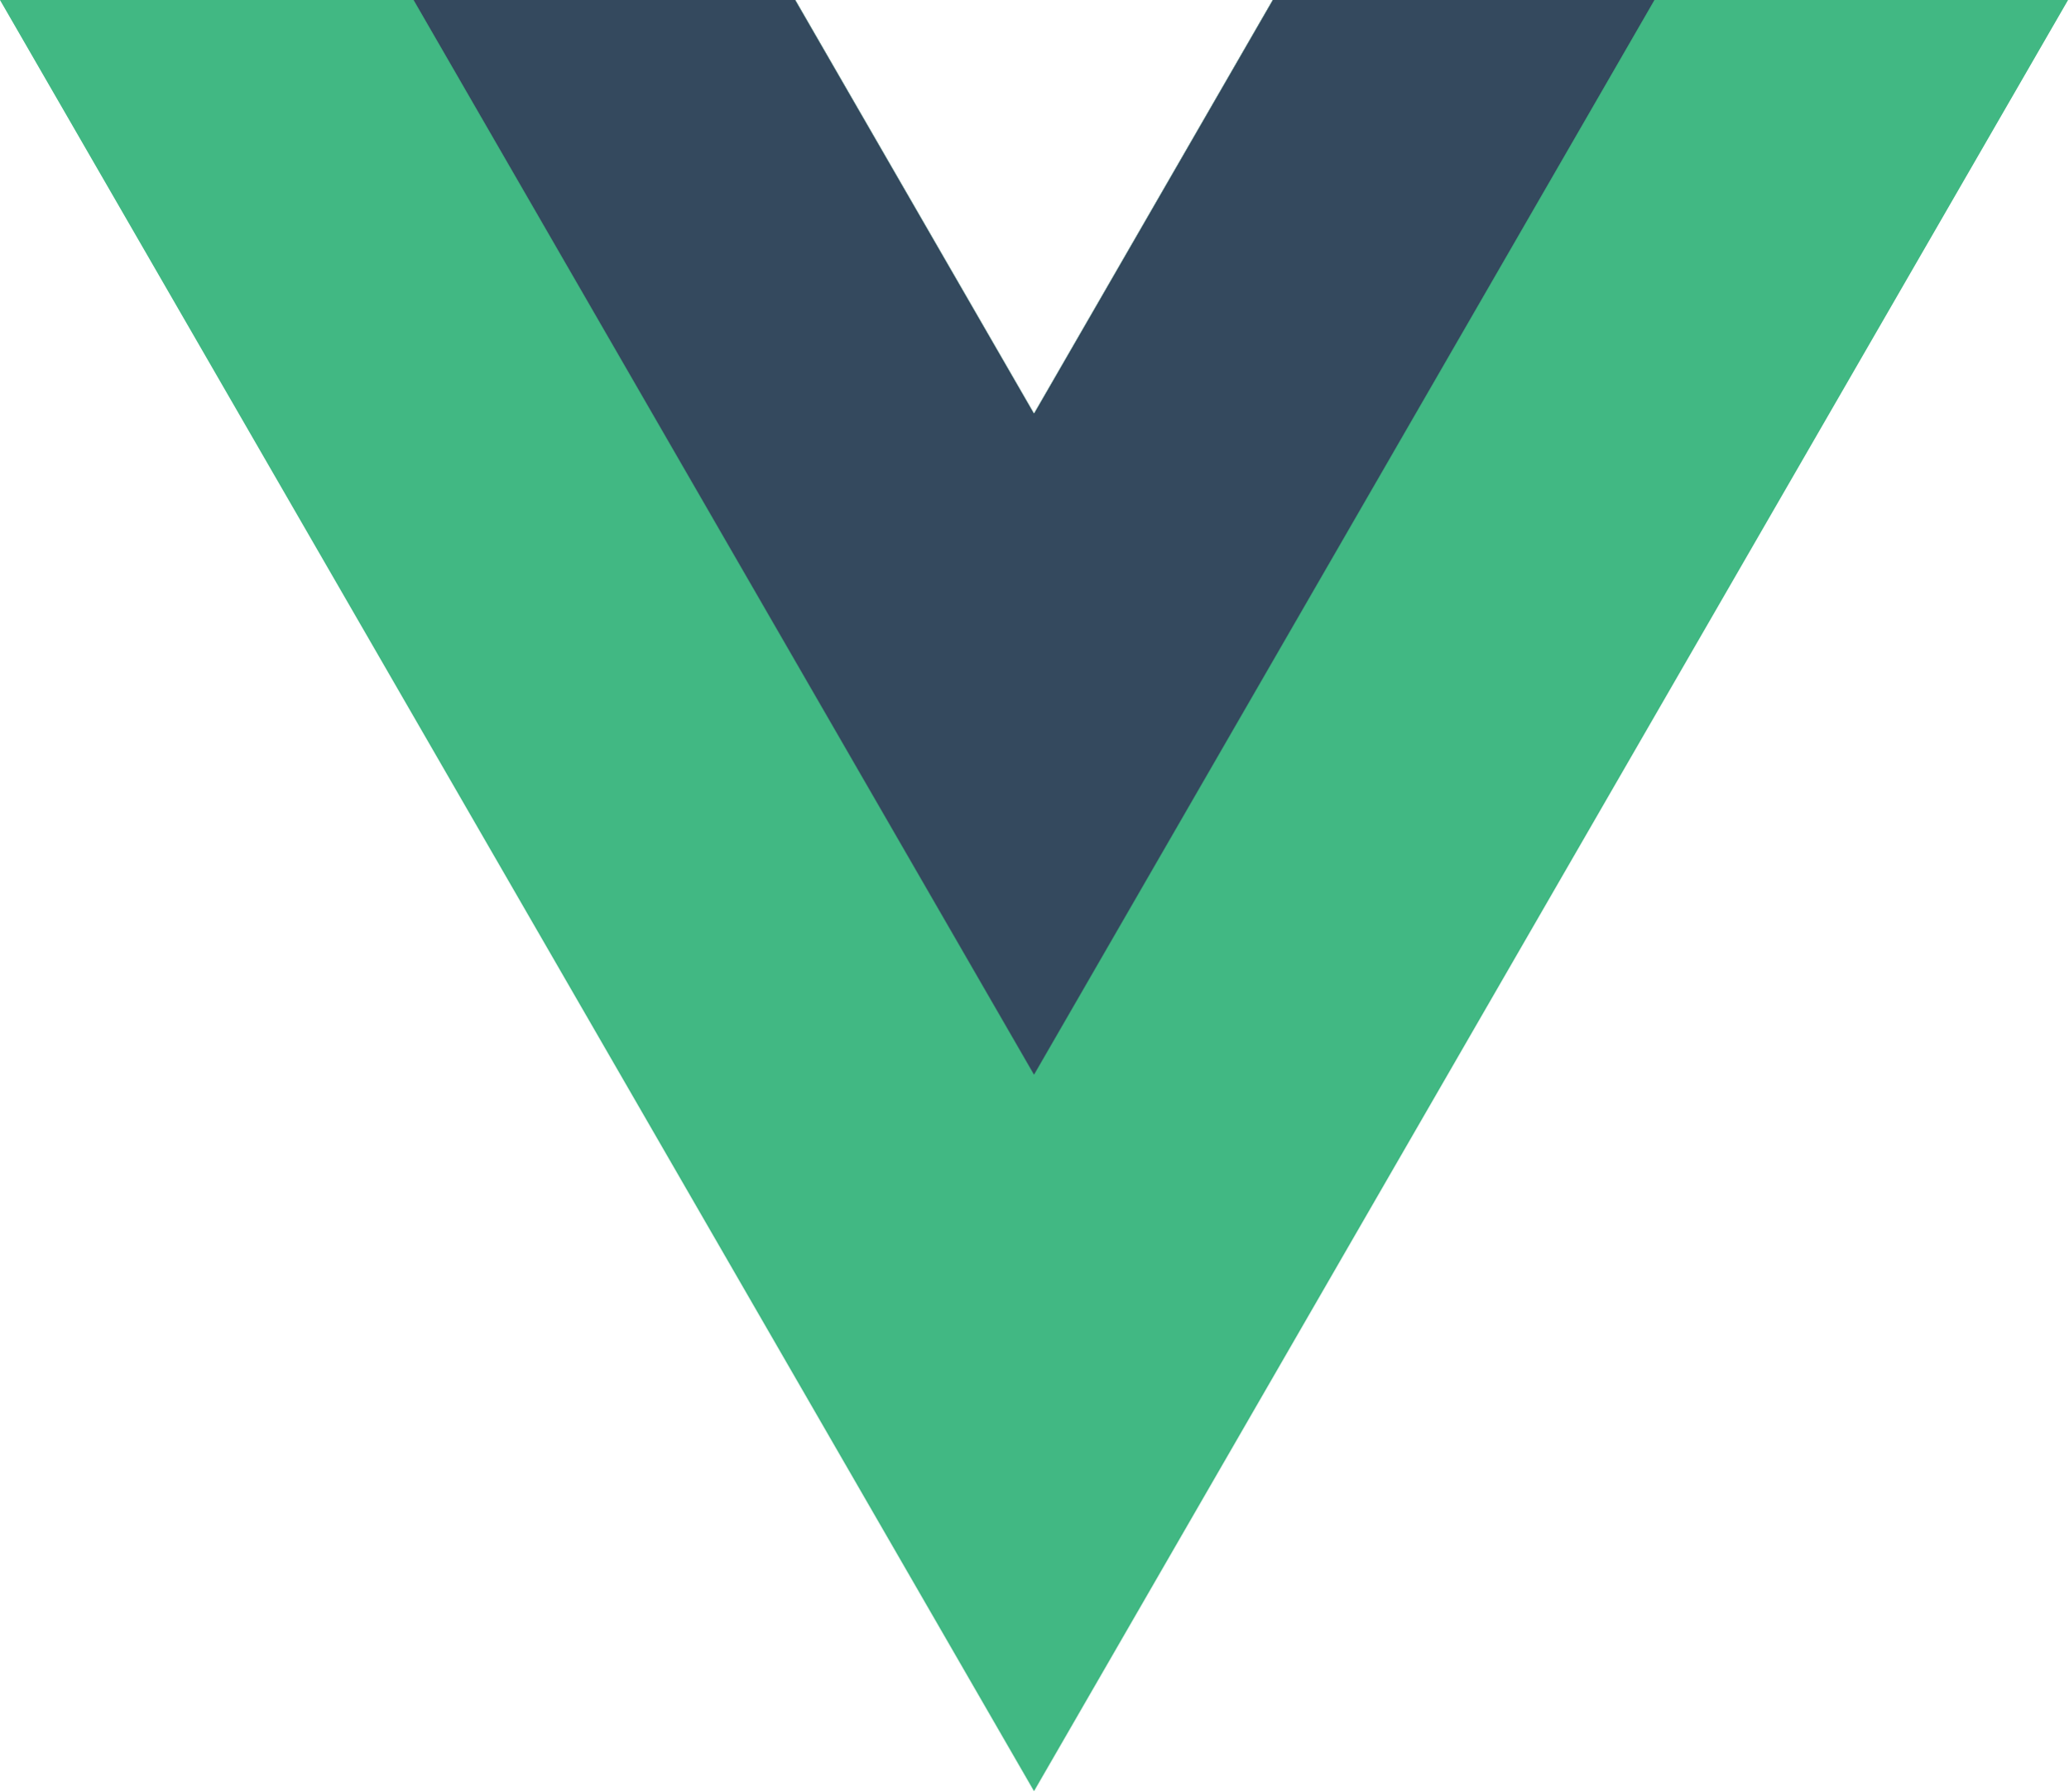
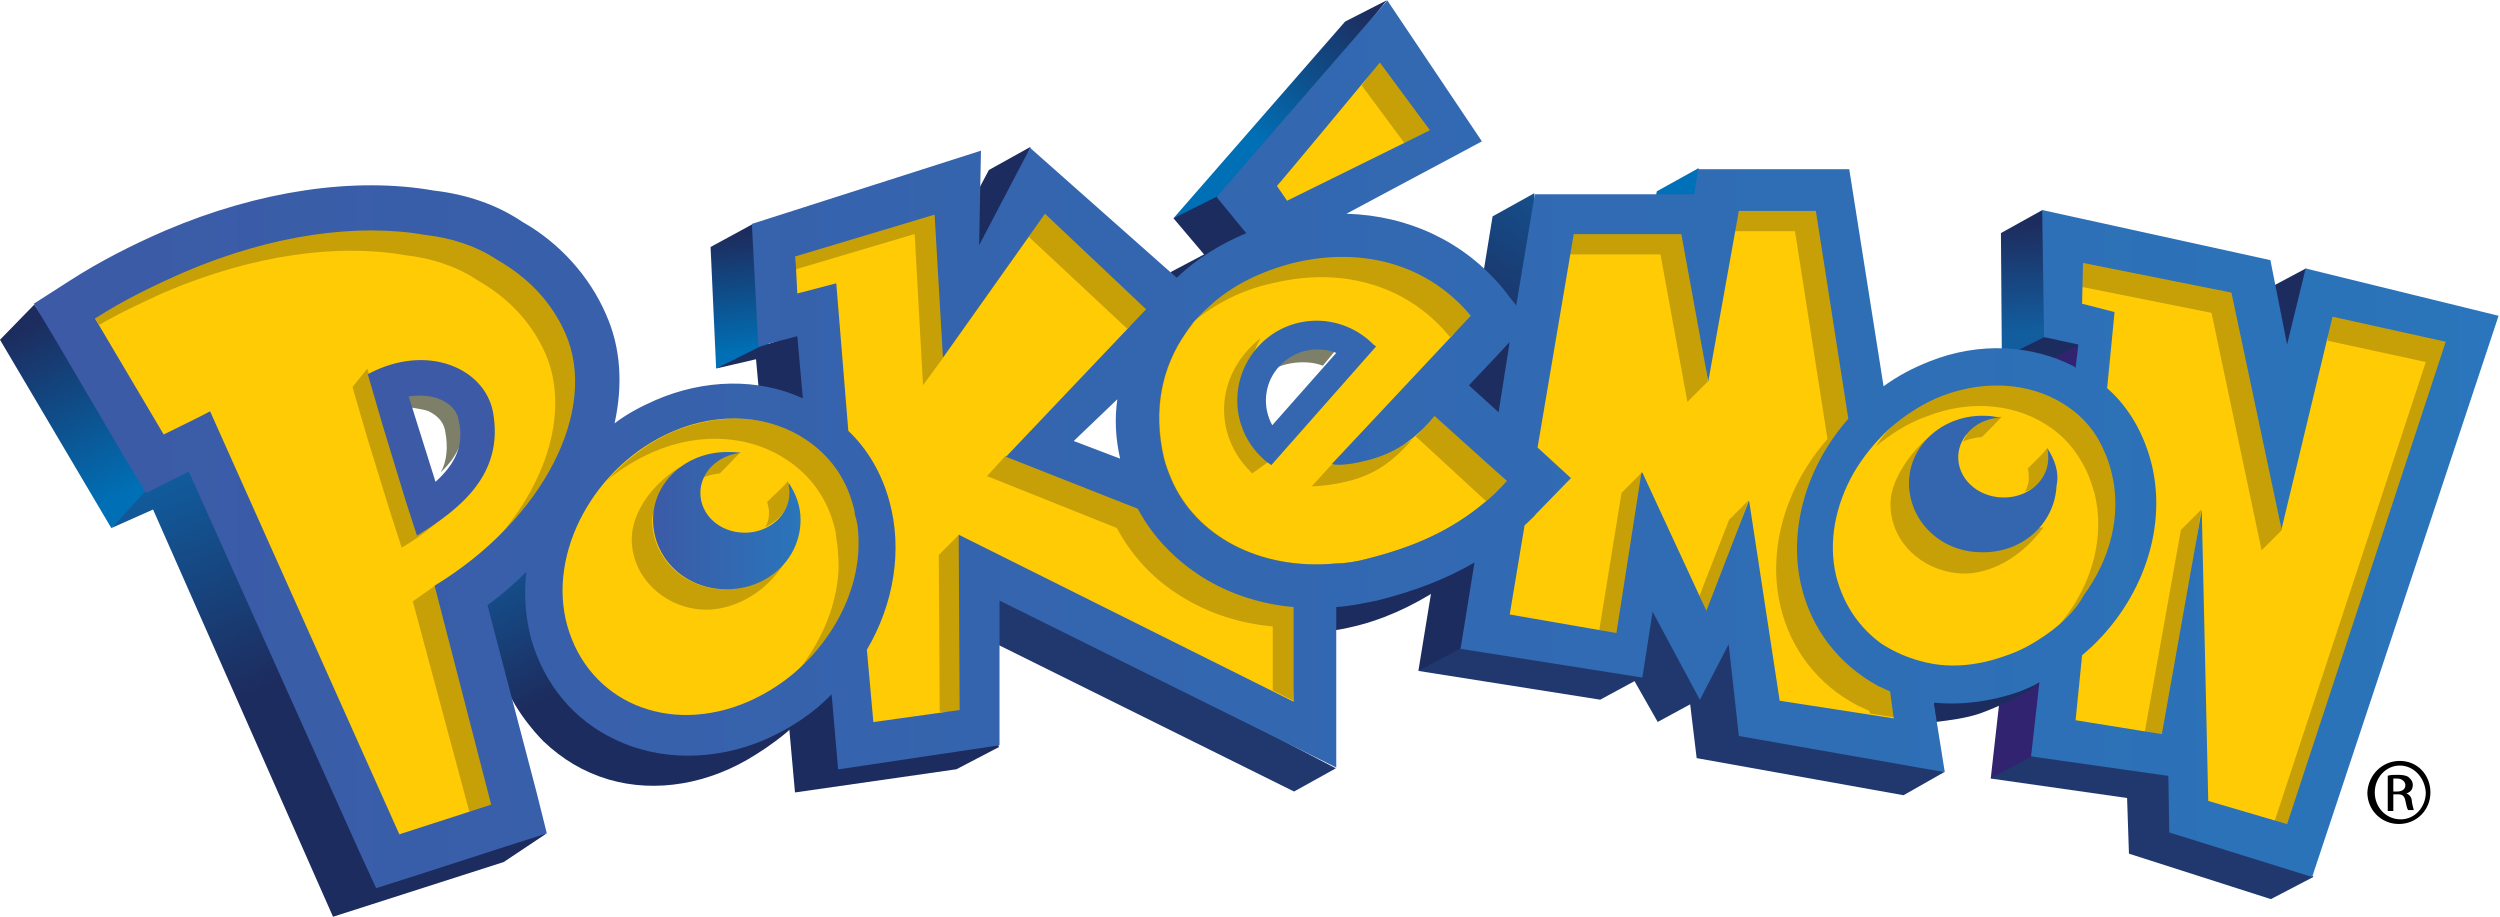
- <svg xmlns="http://www.w3.org/2000/svg" viewBox="0 0 261.76 226.69">
-   <path d="M161.096.001l-30.225 52.351L100.647.001H-.005l130.877 226.688L261.749.001z" fill="#41b883" />
-   <path d="M161.096.001l-30.225 52.351L100.647.001H52.346l78.526 136.01L209.398.001z" fill="#34495e" />
+ <svg xmlns="http://www.w3.org/2000/svg" id="Layer_1" viewBox="0 0 269.5 98.8" width="2500" height="917">
+   <style>.st0{fill:url(#polygon16_1_)}.st1{fill:#0071b9}.st2{fill:url(#polygon25_1_)}.st3{fill:#1d2c5e}.st4{fill:url(#polygon36_1_)}.st5{fill:url(#polygon43_1_)}.st6{fill:#312370}.st7{fill:#21386e}.st8{fill:url(#polygon56_1_)}.st9{fill:url(#path69_1_)}.st10{fill:url(#polygon78_1_)}.st11{fill:#ffcb05}.st12{fill:#7d7f68}.st13{fill:#c7a008}.st14{fill:#3c5aa6}.st15{fill:#3567b0}.st16{fill:#1e2d5f}.st17{fill:#3466af}.st18{fill:url(#path183_1_)}.st19{fill:url(#path196_1_)}</style>
+   <linearGradient id="polygon16_1_" gradientUnits="userSpaceOnUse" x1="426.751" y1="-632.71" x2="416.733" y2="-614.042" gradientTransform="matrix(1 0 0 -1 -413.451 -579.186)">
+     <stop offset="0" stop-color="#0070b6" />
+     <stop offset="1" stop-color="#1d2c5e" />
+   </linearGradient>
+   <path id="polygon16" class="st0" d="M0 36.6l12 20.3 4.8-4.6L3.7 32.8z" />
+   <path id="polygon18" class="st1" d="M178.6 20.6l-.5 2.7 5.7-1.9-.7-3.3z" />
+   <linearGradient id="polygon25_1_" gradientUnits="userSpaceOnUse" x1="548.926" y1="-594.572" x2="561.641" y2="-580.948" gradientTransform="matrix(1 0 0 -1 -413.451 -579.186)">
+     <stop offset="0" stop-color="#0070b6" />
+     <stop offset="1" stop-color="#1d2c5e" />
+   </linearGradient>
+   <path id="polygon25" class="st2" d="M145 2.3l-18.5 21.2 5.4-1.5 17.6-22z" />
+   <path id="polygon27" class="st3" d="M244.1 31.3l4.5-2.4-1.3 11.4z" />
+   <path id="polygon29" class="st3" d="M215.8 38.6l4.1.9L225 37l-4.5-1.7z" />
+   <linearGradient id="polygon36_1_" gradientUnits="userSpaceOnUse" x1="493.453" y1="-617.286" x2="491.937" y2="-604.548" gradientTransform="matrix(1 0 0 -1 -413.451 -579.186)">
+     <stop offset="0" stop-color="#0070b6" />
+     <stop offset="1" stop-color="#1d2c5e" />
+   </linearGradient>
+   <path id="polygon36" class="st4" d="M76.6 26.6l.6 13.1 5.7-2.2-1.7-13.4z" />
+   <linearGradient id="polygon43_1_" gradientUnits="userSpaceOnUse" x1="632.347" y1="-614.834" x2="631.742" y2="-603.336" gradientTransform="matrix(1 0 0 -1 -413.451 -579.186)">
+     <stop offset="0" stop-color="#125d9e" />
+     <stop offset="1" stop-color="#1d2c5e" />
+   </linearGradient>
+   <path id="polygon43" class="st5" d="M220.2 22.6l-4.5 2.5.1 13.5 4.6-2.3 1.4-6.6z" />
+   <path id="polygon45" class="st6" d="M219.6 39.5l-5 44.4 8-1.6 1.5-45.2z" />
+   <path id="polygon47" class="st7" d="M229.3 86l.2 6 15.3 4.9 4.6-2.4-15.1-11.7-15.2-1.3-4.5 2.4z" />
+   <path id="polygon49" class="st7" d="M172.5 75.4l3.7-2 2.5 4.4 3.5-1.9.7 5.8 22.3 4 4.4-2.5-30.7-18.7-21.8 3.7-4.2 4.1z" />
+   <linearGradient id="polygon56_1_" gradientUnits="userSpaceOnUse" x1="589.912" y1="-598.261" x2="576.568" y2="-619.489" gradientTransform="matrix(1 0 0 -1 -413.451 -579.186)">
+     <stop offset="0" stop-color="#125d9e" />
+     <stop offset="1" stop-color="#1d2c5e" />
+   </linearGradient>
+   <path id="polygon56" class="st8" d="M165.4 20.8l-4.5 2.5-8 49 4.5-2.4 7.7-27.5z" />
+   <path id="polygon58" class="st3" d="M129.8 27.4l-3.6 1.9.3 1.2 8.5-5.4-3.7-4-4.8 2.4z" />
+   <path id="polygon60" class="st7" d="M139.5 85.3l-36.3-18 4.5-3.5 36.3 19z" />
+   <path id="polygon62" class="st3" d="M106.6 18.3l-5.5 10.4 5.8-1.7 4.2-11.2z" />
+   <linearGradient id="path69_1_" gradientUnits="userSpaceOnUse" x1="471.821" y1="-632.309" x2="480.919" y2="-650.202" gradientTransform="matrix(1 0 0 -1 -413.451 -579.186)">
+     <stop offset="0" stop-color="#105fa1" />
+     <stop offset="1" stop-color="#1d2c5e" />
+   </linearGradient>
+   <path id="path69" class="st9" d="M56.6 61.4L52 64.6s1 5.2 2.3 8.8c1.3 3.6 4.3 6.5 4.3 6.5 2 1.9 4.3 3.3 7 4.1 5.1 1.5 10.9.5 15.9-2.7 1.3-.8 3.1-2.1 4.2-3.2-4.9 3-29.1-16.7-29.1-16.7z" />
+   <path id="polygon71" class="st3" d="M81.5 38.7l4.2 46.7 17.4-2.5 4.6-2.4-21.5-44.6-4.4 1.5-4.6 2.3z" />
+   <linearGradient id="polygon78_1_" gradientUnits="userSpaceOnUse" x1="437.492" y1="-626.202" x2="448.022" y2="-650.612" gradientTransform="matrix(1 0 0 -1 -413.451 -579.186)">
+     <stop offset="0" stop-color="#105fa1" />
+     <stop offset="1" stop-color="#1d2c5e" />
+   </linearGradient>
+   <path id="polygon78" class="st10" d="M16.5 54.9l19.4 43.9 18.4-5.9 4.5-3-38.2-40-4.8 2.9-3.8 4.1z" />
+   <path id="path80" class="st3" d="M208.4 75.6l.3 2.2c1.6-.2 3.2-.4 4.7-.9 1.7-.6 5.3-2.2 6.6-3.4-.6.2-9 2.4-11.6 2.1" />
+   <path id="path82" class="st3" d="M143.3 64.4l.7 3.5c3.7-.6 6.9-1.9 10.1-3.8 2-1.2 4.1-2.9 4.8-3.4-.5.3-15.6 3.7-15.6 3.7z" />
+   <g id="g84" transform="translate(-5.451 -1.686)">
+     <path id="path86" class="st11" d="M46.4 96.3L45 93.1l-18.4-41-.4-.8-.8.4-.6.3-3.3 1.6c-.5-.8-1.3-2.2-1.8-3.1L12.3 38l-1.9-3.3 3.2-2c3-1.9 6.4-3.7 10.2-5.3 7.4-3.1 14.9-4.8 21.8-4.8 2.3 0 4.5.2 6.5.5 3.4.4 6.6 1.5 9.2 3.3 3.9 2.2 7 5.6 8.7 9.6 1.4 3.3 1.7 7.2.8 11.2l-.5 2.4 2-1.4c1.3-1 2.7-1.8 4.2-2.4 2.6-1.1 5.3-1.7 8-1.7 2.6 0 5 .5 7.2 1.5l1.4.6-.1-1.6-.6-6.7-.1-1.1-1 .3-3.1.8-.5-11.4 22.8-7.3-.2 8.9 1.7.4 5-9.5 14.9 13.2.6.6.6-.6c2-1.9 4.5-3.5 7.2-4.6l1.1-.5-.8-1-2.7-3.3L155 3.1l9 13.4-13.7 7.4-3 1.6 3.5.1c6.5.1 12.3 2.9 16.2 7.7l1.4 1.8.9 1.1-1.5 1.6-1 1.1-3.4 3.7-.6.7.7.6 3.2 2.9 1.2 1.1.3-1.6 1.2-7.6.3-2 .3-2 1.8-11.3h17l.1-.8.3-1.9H204l3.6 22.6.2 1.5 1.2-.9c1.5-1.1 3.1-1.9 4.8-2.6 2.3-.9 4.6-1.3 7-1.3 2.8 0 5.5.6 7.8 1.9.1 0 .1.1.3.2l1.1.4.1-1.2.3-2.5.1-.8-.8-.2-3-.7-.1-11.8 22.9 5 1.7 8.5h1.8l1.8-7.3 19.1 4.6L254.3 95l-13.9-4.4-.1-5.4v-.8l-.8-.1-13.9-2 .8-7.1.2-1.7-1.5.8c-.7.4-1.4.7-2.1.9-2.3.9-4.6 1.3-6.9 1.3-.7 0-1.3 0-2-.1l-1.2-.1.2 1.2 1 6.2-20.3-3.6-1.1-9.2-.3-3-1.4 2.6-2.3 4.5-4.3-7.9-1.3-2.4-.4 2.7-.9 6.1-17.8-2.8 1.4-8.4.3-1.9-1.7 1c-2.9 1.7-6.3 3.1-10.2 4-1.4.3-2.8.6-4.3.7l-.8.1V83l-35-17.3-1.3-.6v16.3l-15.7 2.3-.7-7.1-.2-1.9-1.4 1.3c-2.1 2-4.4 3.6-6.9 4.7-2.6 1.1-5.3 1.7-7.9 1.7-2.7 0-5.2-.6-7.5-1.6-4.2-2-7.3-5.7-8.6-10.4-.6-2.2-.8-4.5-.5-6.9l.3-2.5-1.8 1.8c-1.3 1.2-2.7 2.4-4.2 3.5l-.5.4.2.6 5.3 20.2.9 3.6-3.5 1.1-9.9 3.2-3.4.9zM50.8 42c-.5 0-1 0-1.6.1l-.7.1-1 .2.3 1 .2.6 2.8 9.3.3.9.4 1.3 1-.9.7-.6c2.8-2.5 3.7-5 3.1-8.2-.4-1.9-1.8-2.8-2.7-3.2-.6-.4-1.7-.6-2.8-.6zm76.2.3l-1.8 1.7-4.7 4.5-1 1 1.3.5 5 1.9 1.5.6-.3-1.6c-.4-2.1-.5-4.2-.3-6.2l.3-2.4zm20.4-5.2c-1.9 0-3.8.8-5.1 2.3-2 2.2-2.4 5.5-1 8.1l.4.7.6 1.1.9-1 .6-.6 6.9-7.8.5-.6.9-1-1.2-.5-.8-.3c-1-.2-1.8-.4-2.7-.4z" />
+   </g>
+   <path id="path88" class="st12" d="M152.4 47l-.2.2c.1 0 .2-.1.2-.2z" />
+   <path id="polygon90" class="st12" d="M158.4 41.6l3.4-3.7-1.2 1.2V39l-1 1.1-3.4 3.6 3.2 2.9.6-3.6 1.6 1.4z" />
+   <path id="polygon92" class="st12" d="M158.4 41.6l3.2 2.8 1.2-7.6-1 1.1z" />
+   <path id="path94" class="st12" d="M115.7 47.5z" />
+   <path id="path96" class="st13" d="M134.7 50.7c.3.3 0 .1.3.3l2.1-1.5c-.3-.2-.6-.5-.9-.7-3-2.8-2.2-9-.3-12.4-5.2 4.2-4.9 10.6-1.2 14.3" />
+   <path id="path98" class="st13" d="M160 54.2c-3.5 2.9-7.4 4.7-12.6 6-1.1.3-2.3.5-3.3.5-8.3.8-15.2-3-17.8-9.1-.3-.7-.6-1.5-.8-2.3-1.2-5.2-.2-9.8 2.4-13.5.3-.4.5-.7.8-1-.1.1-.3.2-.4.3-1 .9-1.9 1.8-2.6 2.9-2.6 3.6-3.6 8.3-2.4 13.5.2.8.4 1.6.8 2.3 2.6 6.2 9.6 10 17.8 9.2 1.1-.1 2.2-.3 3.4-.6 5.2-1.3 9.2-3.1 12.6-6 .8-.7 1.7-1.5 2.5-2.3l-.1-.1c-.2.1-.3.1-.3.2" />
+   <path id="polygon100" class="st13" d="M101.7 38.5l9.2-13-.4-.3-8.9 12.5z" />
+   <path id="polygon102" class="st13" d="M162.8 36.8l-1.2 7.6L160 43l-.6 3.6-3.2-2.9 3.4-3.6 1-1.1v.1l1.2-1.2z" />
+   <path id="polygon104" class="st13" d="M151.4 15.4l3.2-1.4-5.9-7.6-1.9 2.8z" />
+   <path id="path106" class="st13" d="M61.8 34.2c-15-18.2-41.9-8.4-51.5.1l.4.7c2.2-1.3 4.6-2.4 7-3.5 9.6-4.1 18.8-5.3 26.1-4 2.6.3 5.3 1.1 7.7 2.7 3.3 1.9 5.8 4.5 7.3 7.9 2.6 6 .3 14-5.8 20.6 7.7-7.1 13-13.9 8.8-24.5z" />
+   <path id="path108" class="st13" d="M92.3 55.4c-.1-.3-.1-.7-.2-1-.8-3-2.6-5.4-5-7-3.8-2.6-9.2-3.1-14.5-.9-2.8 1.2-5.2 3.1-7.2 5.3 1.5-1.3 3.2-2.3 5-3.1 5.3-2.3 10.7-1.7 14.5.9 2.4 1.6 4.2 4 5 7 .1.3.2.7.2 1 .2 1.2.3 2.3.3 3.5-.1 3.5-1.4 7-3.5 10-.3.5-.7.9-1.1 1.4 1.2-1.1 2.3-2.2 3.2-3.5 2.2-3 3.4-6.5 3.6-10 0-1.2-.1-2.4-.3-3.6" />
+   <path id="path110" class="st13" d="M77.6 51s2.2-2.2 2.1-2.2c-2.7-.1-3.9 2.5-4 2.7.6-.3 1.2-.4 1.9-.5" />
+   <path id="path112" class="st13" d="M82.7 54.1c.1.4.2.7.2 1.1 0 .6-.1 1.1-.4 1.6.4-.2 3.6-1.8 2.4-5 .1.2-2.3 2.3-2.2 2.3" />
+   <path id="path114" class="st13" d="M70.3 56c0-1.3 2.3-4.6 3-5.7-3.6 2.3-5.2 5.4-5.2 7.8 0 4.2 3.7 7.6 8.1 7.6 2.1 0 5.9-1.1 8.4-5.1-1.3.9-4.6 2.9-6.4 2.9-4.4 0-7.9-3.3-7.9-7.5" />
+   <path id="polygon116" class="st13" d="M101.2 59.8l.1 16.9 2.7.2-.6-19.3z" />
+   <path id="polygon118" class="st13" d="M85.8 27.5V29l12.8-3.8.9 16.3 2.2-3-.5-16.3z" />
+   <path id="polygon120" class="st13" d="M124.3 33.3l-11.9-11-1.5 3.2 10.6 9.9z" />
+   <path id="path122" class="st13" d="M122.5 53.8l-14.1-4.7-2 2.2 14 5.6c1.6 3 4 5.6 7 7.4 2.9 1.8 6.3 2.9 9.8 3.2v6.9l2.2 1.1.7-10.4-17.6-11.3z" />
+   <path id="path124" class="st13" d="M145.1 51.9c3.5-.8 5.4-2.6 7.2-4.6-1.3 1.1-7.7 2.5-8.8 2.8l-2.1 2.3c.9 0 2.5-.2 3.7-.5" />
+   <path id="path126" class="st13" d="M138.8 27.9c-6.4.8-9.7 6.2-10.2 6.8 2.4-2 5.3-3.5 8.6-4.2 7.9-1.9 14.8.5 19.1 5.8l2.7-2.2c-4.3-5.2-12.3-8.1-20.2-6.2" />
+   <path id="path128" class="st13" d="M160.2 54c.8-.6 2.1-1.3 2.9-2.1l-8.5-7.6c-.7.8-1.2 2.1-2 2.7l7.6 7z" />
+   <path id="path130" class="st13" d="M203.9 74.4c-8.9-7.4-8.4-23.1-4-28.1L196 21.6l-8.6 1.1-.4 2.2h6.5l3.5 22.4c-4.4 5-6.5 11.7-5.1 17.9 1.1 4.8 4.1 8.6 8.3 10.8.4.2.9.4 1.3.6l.1.3 2.6.4c-.1.1.2-2.7-.3-2.9z" />
+   <path id="polygon132" class="st13" d="M169.6 25.2l-.4 2.2h9.8l2.9 15.9 2.2-2.2-2.3-16.8z" />
+   <path id="polygon134" class="st13" d="M186.4 56l-3.2 8.2.8 2.2 4.5-12.5z" />
+   <path id="polygon136" class="st13" d="M177 50.9l-2.2 2.2-2.4 14.8 2.3.8z" />
+   <path id="path138" class="st13" d="M221.1 46.1c1.3.9 2.4 2.1 3.2 3.5.7 1.1 1.1 2.2 1.5 3.6 1.1 4.5-.2 9.3-3 13.1-.3.4-.6.8-.9 1.1 1.1-1 15.1-11.3 1.5-24.8-15-4.9-20.7 4.8-21.2 5.5 1.6-1.3 3.4-2.5 5.4-3.2 5-2 10-1.3 13.5 1.2" />
+   <path id="path140" class="st13" d="M213.6 47.1c0 .1 2.2-2.2 2.2-2.2-2.7.1-4 1.4-3.8 2-.2.2-.3.5-.4.7.5-.3 1.6-.5 2-.5" />
+   <path id="path142" class="st13" d="M218.6 50.5c.1.4.1.7.1 1.1 0 .5-.2 1-.4 1.4.4-.2 3.6-1.2 2.4-4.8.1.2-2.2 2.3-2.1 2.3" />
+   <path id="path144" class="st13" d="M211.5 61.8c3 .1 6.4-1.7 8.8-5-6.1 1.3-12.6-9-12-10-2.3 1.7-4.4 4.9-4.5 7.2-.2 4.2 3.3 7.6 7.7 7.8" />
+   <path id="polygon146" class="st13" d="M245.2 88.5l1.4.9 17.6-52.8-13.2-3-.1 3.1 10.6 2.3z" />
+   <path id="polygon148" class="st13" d="M224.3 27.9l.1 3 14 2.8 5.4 25.6 2.2-2.2-5.2-25.9z" />
+   <path id="polygon150" class="st13" d="M235.1 57.1l-3.9 21.8 2.2.7 3.9-24.7z" />
+   <path id="polygon152" class="st13" d="M53.4 86.9l-6.5-23.8-2.4 1.7 6.1 22.7z" />
+   <path id="path154" class="st13" d="M51.7 51.2c-1.5 1.6-4.9 4.7-6.8 5.9l-1.2-3.7-2.5-8.2-1.6-5.5-1.6 2 1.6 5.5 2.5 8.1 1.2 3.7c2.7-1.5 6.5-4.7 8.4-7.8" />
+   <path id="path156" class="st12" d="M144.5 37.1c-2.1-.8-5-.6-6.6 1.2-.4.4-1.1 1.4-1.3 1.9 1.5-1.2 4.3-1.5 6-.8l1.9-2.3z" />
+   <path id="path158" class="st12" d="M49.9 44.5c-.2-1.2-1.4-2.2-2-2.5-1-.5-2.9-.6-4.2-.3.2.8.5 1.8.6 2.2.5.1 1.4.2 1.9.4.6.3 1.6.9 1.8 2.2.3 1.6.2 3.2-.5 4.4 1.9-1.8 2.8-3.8 2.4-6.4" />
+   <g id="g160" transform="translate(-5.451 -1.686)">
+     <g id="g162">
+       <path id="path164" class="st14" d="M58.6 46.1c-.9-4.8-7.2-7.5-13.5-4.1l1.6 5.5 2.5 8.2 1.2 3.7c4.7-2.9 9.4-6.6 8.2-13.3zm-6.2 7.5c-.7-2.2-2.2-7-2.2-7s-.3-1-.7-2.2c1.3-.2 2.6-.1 3.6.4.6.3 1.6.9 1.8 2.2.6 2.6-.3 4.6-2.5 6.6z" />
+     </g>
+   </g>
+   <g id="g166" transform="translate(-5.451 -1.686)">
+     <g id="g168">
+       <path id="path170" class="st15" d="M153.2 38.5c-3.5-3.2-8.9-3-12.1.5-3.2 3.5-3 8.9.5 12.1.3.3.6.5.9.7L153.8 39c-.2-.1-.4-.3-.6-.5zm-10.6 9c-1.1-2-.9-4.6.8-6.4 1.6-1.7 4-2.2 6.1-1.4l-6.9 7.8z" />
+     </g>
+   </g>
+   <path id="polygon172" class="st16" d="M162.8 35.4l-6.2 6 5.9 5.3z" />
+   <path id="path174" class="st17" d="M220.7 48.3c.1.4.1.8.1 1.2-.1 2.4-2.3 4.2-5 4.1-2.7-.1-4.8-2.1-4.7-4.5.1-2.2 2.1-4 4.5-4.1-.5-.1-1-.2-1.5-.2-4.5-.2-8.1 3-8.3 6.9-.2 4.2 3.2 7.7 7.6 7.8 4.5.2 8.1-3 8.3-7.2.3-1.4-.2-2.8-1-4" />
+   <linearGradient id="path183_1_" gradientUnits="userSpaceOnUse" x1="639.706" y1="2062.77" x2="655.635" y2="2062.77" gradientTransform="translate(-569.451 -2006.686)">
+     <stop offset="0" stop-color="#3c5aa6" />
+     <stop offset=".933" stop-color="#2b73b9" />
+     <stop offset="1" stop-color="#2a75bb" />
+   </linearGradient>
+   <path id="path183" class="st18" d="M85.1 53.1c0 2.4-2.2 4.3-4.8 4.3-2.7 0-4.8-1.9-4.8-4.3 0-2.2 1.9-4.1 4.4-4.3-.5-.1-1-.1-1.5-.1-4.5 0-8 3.3-8 7.3 0 4.2 3.5 7.5 7.9 7.5 4.5 0 8-3.3 8-7.5 0-1.5-.5-2.8-1.3-4 0 .3.1.7.1 1.1" />
+   <g id="g185" transform="translate(-5.451 -1.686)">
+     <g id="g187">
+       <linearGradient id="path196_1_" gradientUnits="userSpaceOnUse" x1="578.628" y1="2056.257" x2="844.371" y2="2056.257" gradientTransform="translate(-569.451 -2006.686)">
+         <stop offset="0" stop-color="#3c5aa6" />
+         <stop offset=".933" stop-color="#2b73b9" />
+         <stop offset="1" stop-color="#2a75bb" />
+       </linearGradient>
+       <path id="path196" class="st19" d="M254 30.6l-2 8.2-1.8-9.1-24.6-5.4.2 13.7 3.7.8-.3 2.5s-.1 0-.1-.1c-4.6-2.4-10.3-2.7-15.6-.6-1.8.7-3.5 1.6-5 2.7l-3.7-23.4h-16.3l-.4 2.7h-17.2l-2 12-1.4-1.8c-4.2-5.1-10.2-7.9-16.9-8.1l14.6-7.8L155 1.7l-18.4 21.2 3.2 3.9c-2.9 1.2-5.4 2.8-7.5 4.8l-15.8-14-5.5 10.5.2-10.2-24.7 7.9.7 13.2 4.2-1.1.6 6.7c-4.8-2.2-10.6-2.1-15.9.2-1.6.7-3.1 1.5-4.4 2.5.9-4.1.7-8.1-.9-11.7-1.8-4.2-5.1-7.8-9-10-2.8-1.9-6.1-3-9.6-3.4-8.5-1.5-18.8 0-28.9 4.3-3.7 1.6-7.2 3.4-10.3 5.4l-3.9 2.5 2.4 4L18.9 51l2.3 3.8 4-2 .6-.3 18.4 41 1.8 3.9 4.1-1.3 9.9-3.2 4.4-1.4-1.1-4.4L58 66.9c1.5-1.1 2.9-2.3 4.2-3.6-.3 2.4-.1 4.9.5 7.2 1.4 4.9 4.6 8.8 9.1 10.9 4.8 2.3 10.7 2.3 16.1 0 2.7-1.2 5.2-2.8 7.2-4.9l.7 8.1 17.4-2.6V66.4l36.3 18V67.1c1.5-.1 2.9-.4 4.4-.7 4-1 7.4-2.3 10.5-4.1l-1.5 9.3 19.6 3.1 1.1-7.1 5.1 9.5 3.1-6 1.1 9.9 22.2 3.9-1.2-7.5c3 .3 6.2-.1 9.3-1.2.7-.3 1.5-.6 2.1-1l-.9 8 14.8 2.1.1 6.1 15.4 4.8 20.1-60.5-20.8-5.1zm-86.8 9l1-1.1-1.2 7.6-3.2-2.9 3.4-3.6zm-13-31.2l5.4 7.3-15.4 7.6-1.1-1.6c0 .1 11.1-13.3 11.1-13.3zM52.3 64.8l6.1 23.6-9.9 3.2L28.1 46c-1.1.6-3.2 1.6-5 2.5L15.7 36c2.9-1.9 6.2-3.5 9.6-5 9.6-4.1 18.8-5.3 26.1-4 2.6.3 5.3 1.1 7.7 2.7 3.3 1.9 5.8 4.5 7.3 7.9 3.6 8.2-2.3 20-14.1 27.2zM98 60.6c-.1 3.5-1.4 7-3.6 10-2.1 2.9-4.9 5.2-8.3 6.7-8.6 3.7-17.2 0-19.5-8.2-2.2-7.9 3-17.3 11.3-20.9 5.3-2.3 10.7-1.7 14.5.9 2.4 1.6 4.2 4 5 7 .1.3.2.7.2 1 .4 1.2.4 2.4.4 3.5zm46.9 16.7l-36.1-18 .1 18.9-9.3 1.3-.7-7.8c2.9-4.9 3.9-10.8 2.4-16.1-.8-2.9-2.3-5.5-4.4-7.5l-1.3-15.9-4.2 1.1-.2-4 15-4.5.9 15.4 11-15.5L129 35l-15.1 15.9 14.2 5.6c1.6 3 4 5.5 7 7.4 2.9 1.8 6.3 2.9 9.8 3.2v10.2zm-18.7-26.2l-5-1.9 4.7-4.5c-.3 2.1-.2 4.2.3 6.4zm39.2 4.8c-3.5 2.9-7.4 4.7-12.6 6-1.1.3-2.3.5-3.3.5-8.3.8-15.2-3-17.8-9.1-.3-.7-.6-1.5-.8-2.3-1.2-5.2-.2-9.8 2.4-13.5.7-1.1 1.6-2 2.6-2.9 2.4-2.2 5.5-3.7 9-4.6 7.9-1.9 14.8.5 19.1 5.7l-15 16c1 .2 2.6-.1 3.8-.4 3.6-.9 5.6-2.8 7.3-4.8l6 5.4 1.8 1.6c-.8.9-1.6 1.7-2.5 2.4zm31.9 21.3L194 55.6l-4.6 11.9-6.9-14.9h-.1l-2.7 17.3-11.5-2 1.6-9.6c.4-.4.9-.8 1.3-1.3l3.7-3.8-3.6-3.3 3.9-23h11.6l2.9 15.9 3.3-18.4h8.3l3.5 22.4c-4.4 5-6.5 11.7-5.1 17.9 1.1 4.8 4.1 8.6 8.3 10.9.4.2.9.4 1.3.6l.4 2.9-12.3-1.9zm28.7-7.1c-1.3.9-2.7 1.7-4.2 2.2-3 1.1-5.9 1.4-8.6.8-1.8-.4-3.5-1.1-5-2.1-2.3-1.7-4-4.1-4.8-7.2-.9-3.7-.1-7.7 1.9-11.2 1-1.7 2.3-3.3 3.8-4.7 1.7-1.5 3.7-2.8 5.8-3.6 5.1-1.9 10.1-1.2 13.6 1.3 1.3.9 2.4 2.1 3.2 3.5.6 1.1 1.1 2.3 1.4 3.6 1.1 4.5-.2 9.3-3 13.1-.9 1.7-2.4 3.1-4.1 4.3zm26 20.4l-8.5-2.5-.7-31.4-4.3 24.2-9.3-1.5.7-7c6.1-5.1 9.3-13.2 7.5-20.6-.8-3.2-2.4-6.1-4.8-8.2l.8-8.2-3.5-.9.1-4.4 16 3.2 5.4 25.5 5.5-22.9 12.2 2.7-17.1 52z" />
+     </g>
+   </g>
+   <path id="path198" d="M258 85.3h.4c.5 0 .9-.2.9-.7 0-.3-.3-.7-.9-.7h-.4v1.4zm0 2.1h-.6v-3.8c.3-.1.6-.1 1.1-.1.6 0 1 .1 1.2.3.2.2.4.4.4.8 0 .5-.3.8-.7.9.3.1.6.4.6.9.1.6.2.8.2.9h-.6c-.1-.1-.2-.5-.3-1-.1-.5-.3-.7-.8-.7h-.5v1.8zm.7-4.9c-1.5 0-2.7 1.3-2.7 2.9 0 1.6 1.2 2.9 2.8 2.9 1.5 0 2.7-1.3 2.7-2.9-.1-1.6-1.3-2.9-2.8-2.9zm0-.5c1.9 0 3.3 1.5 3.3 3.4s-1.5 3.4-3.4 3.4-3.4-1.5-3.4-3.4c.1-1.9 1.6-3.4 3.5-3.4z" />
</svg>
